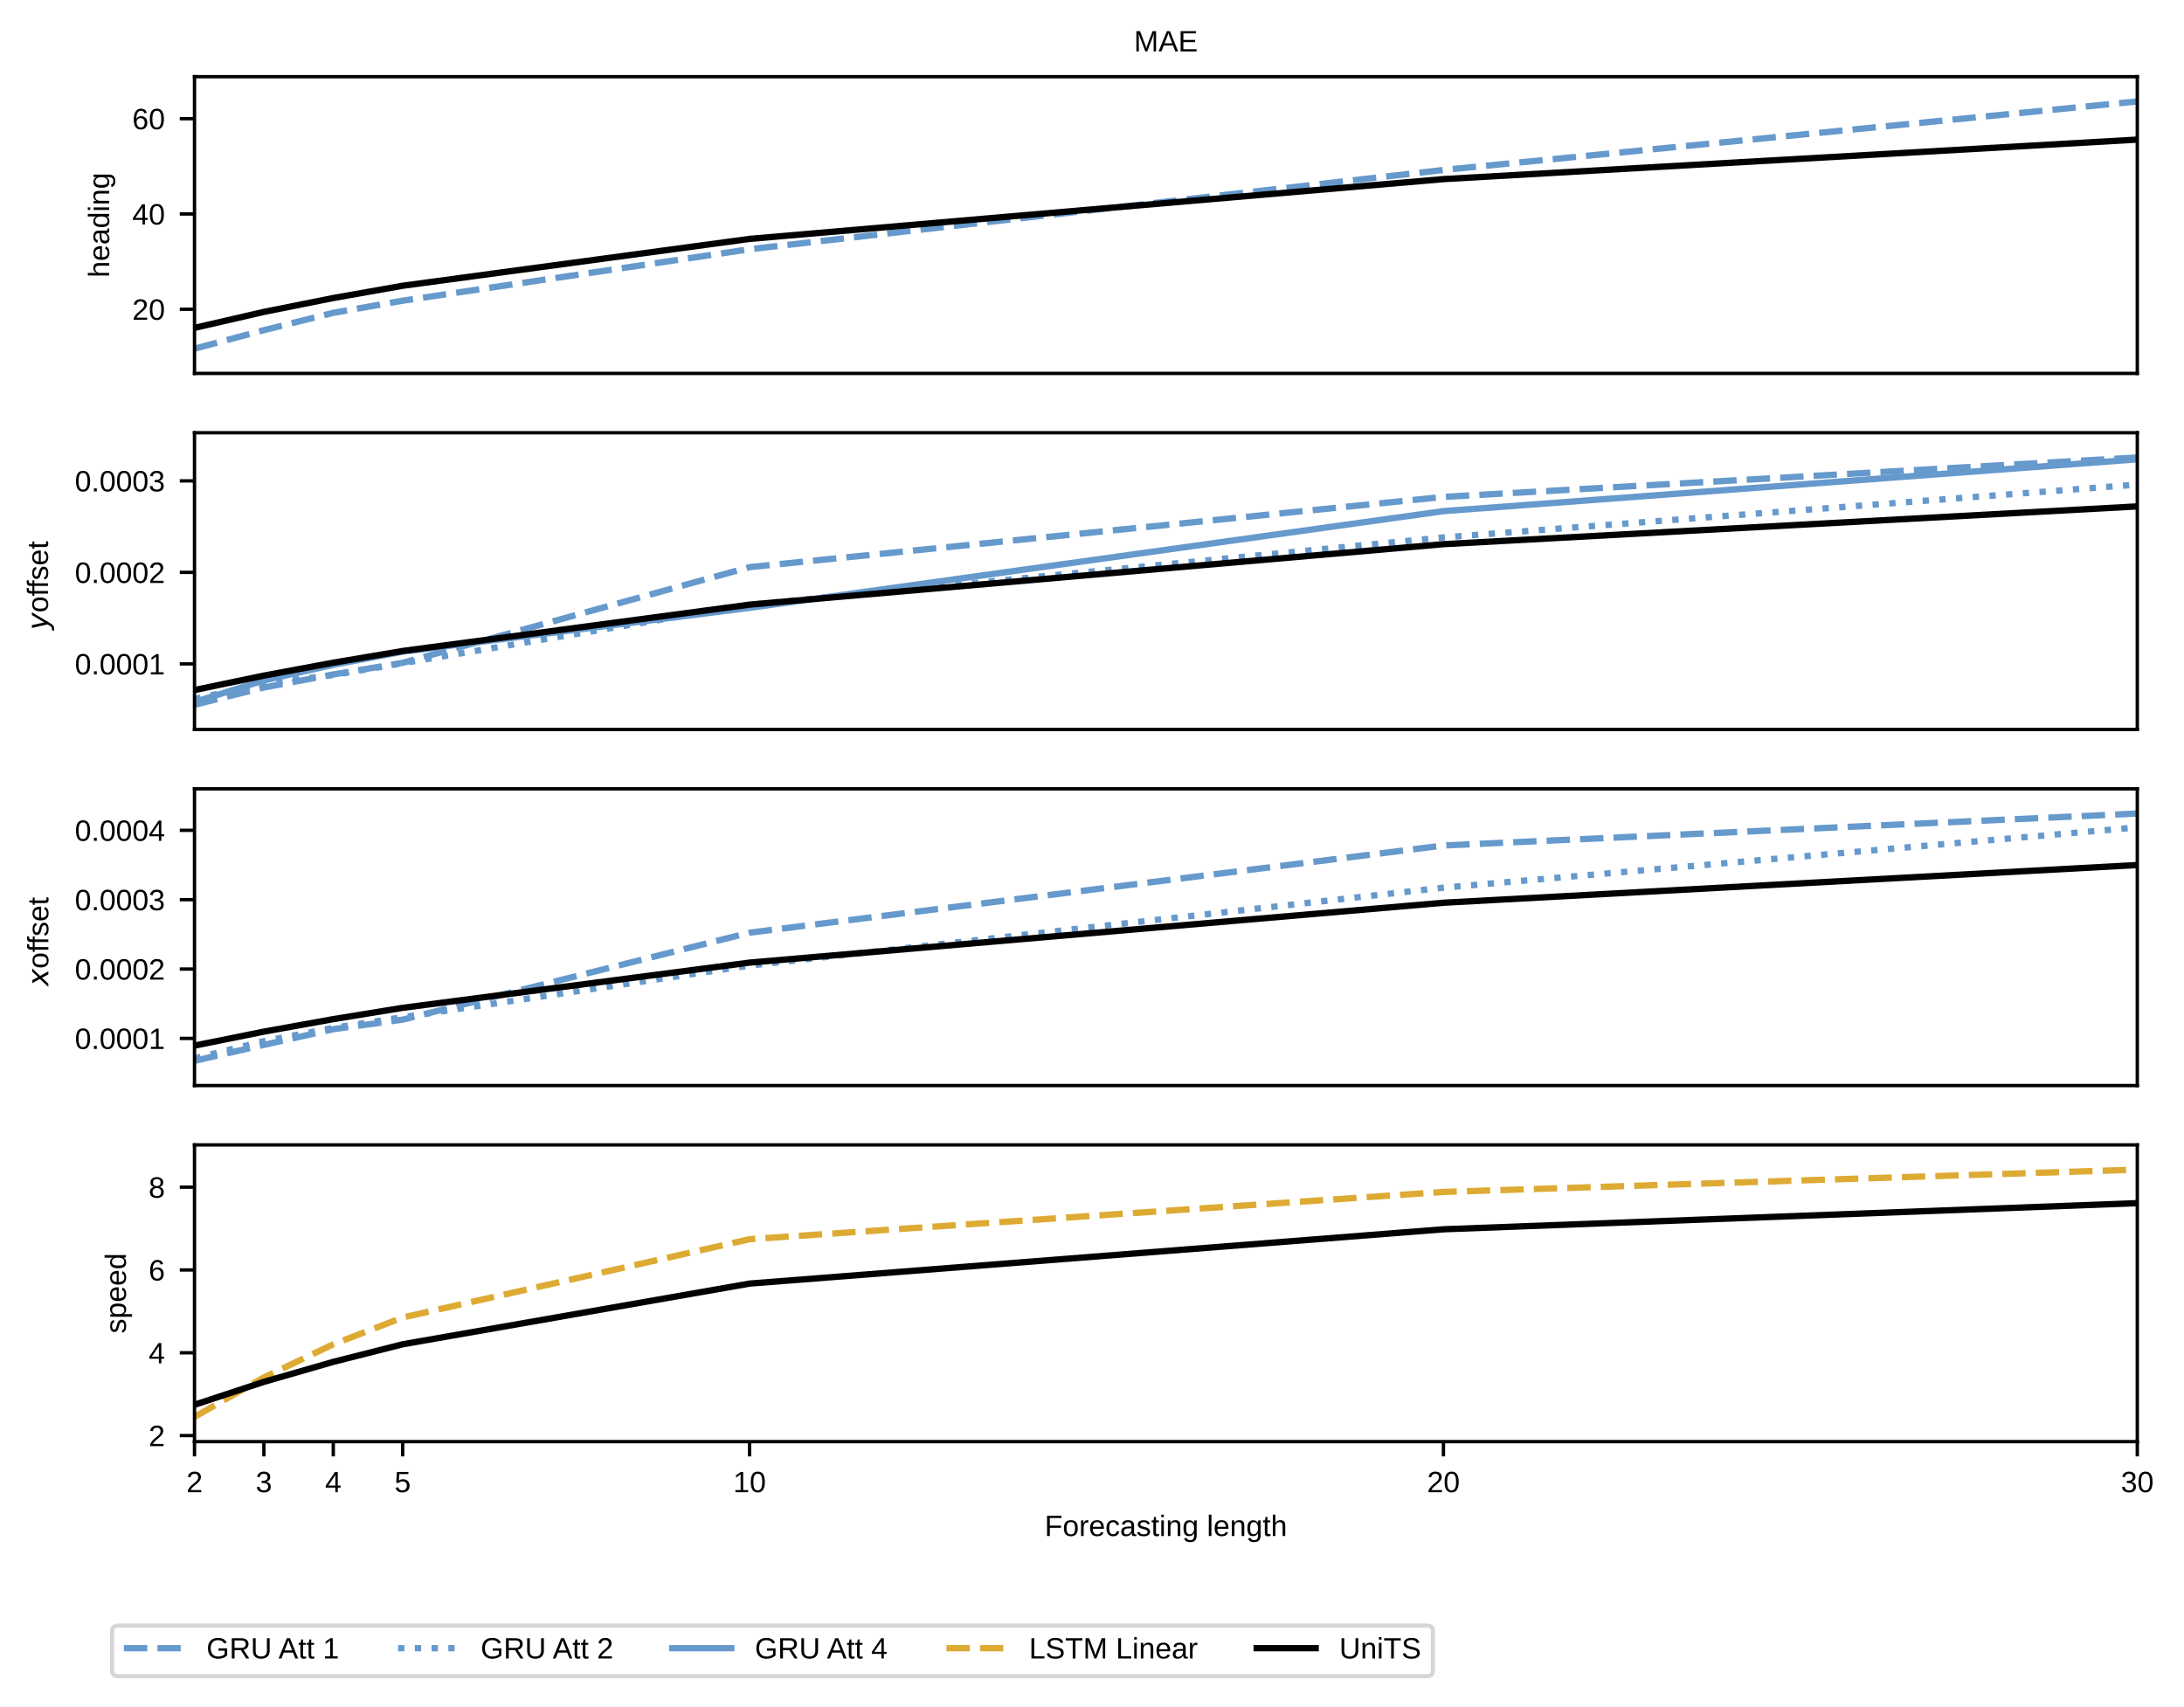
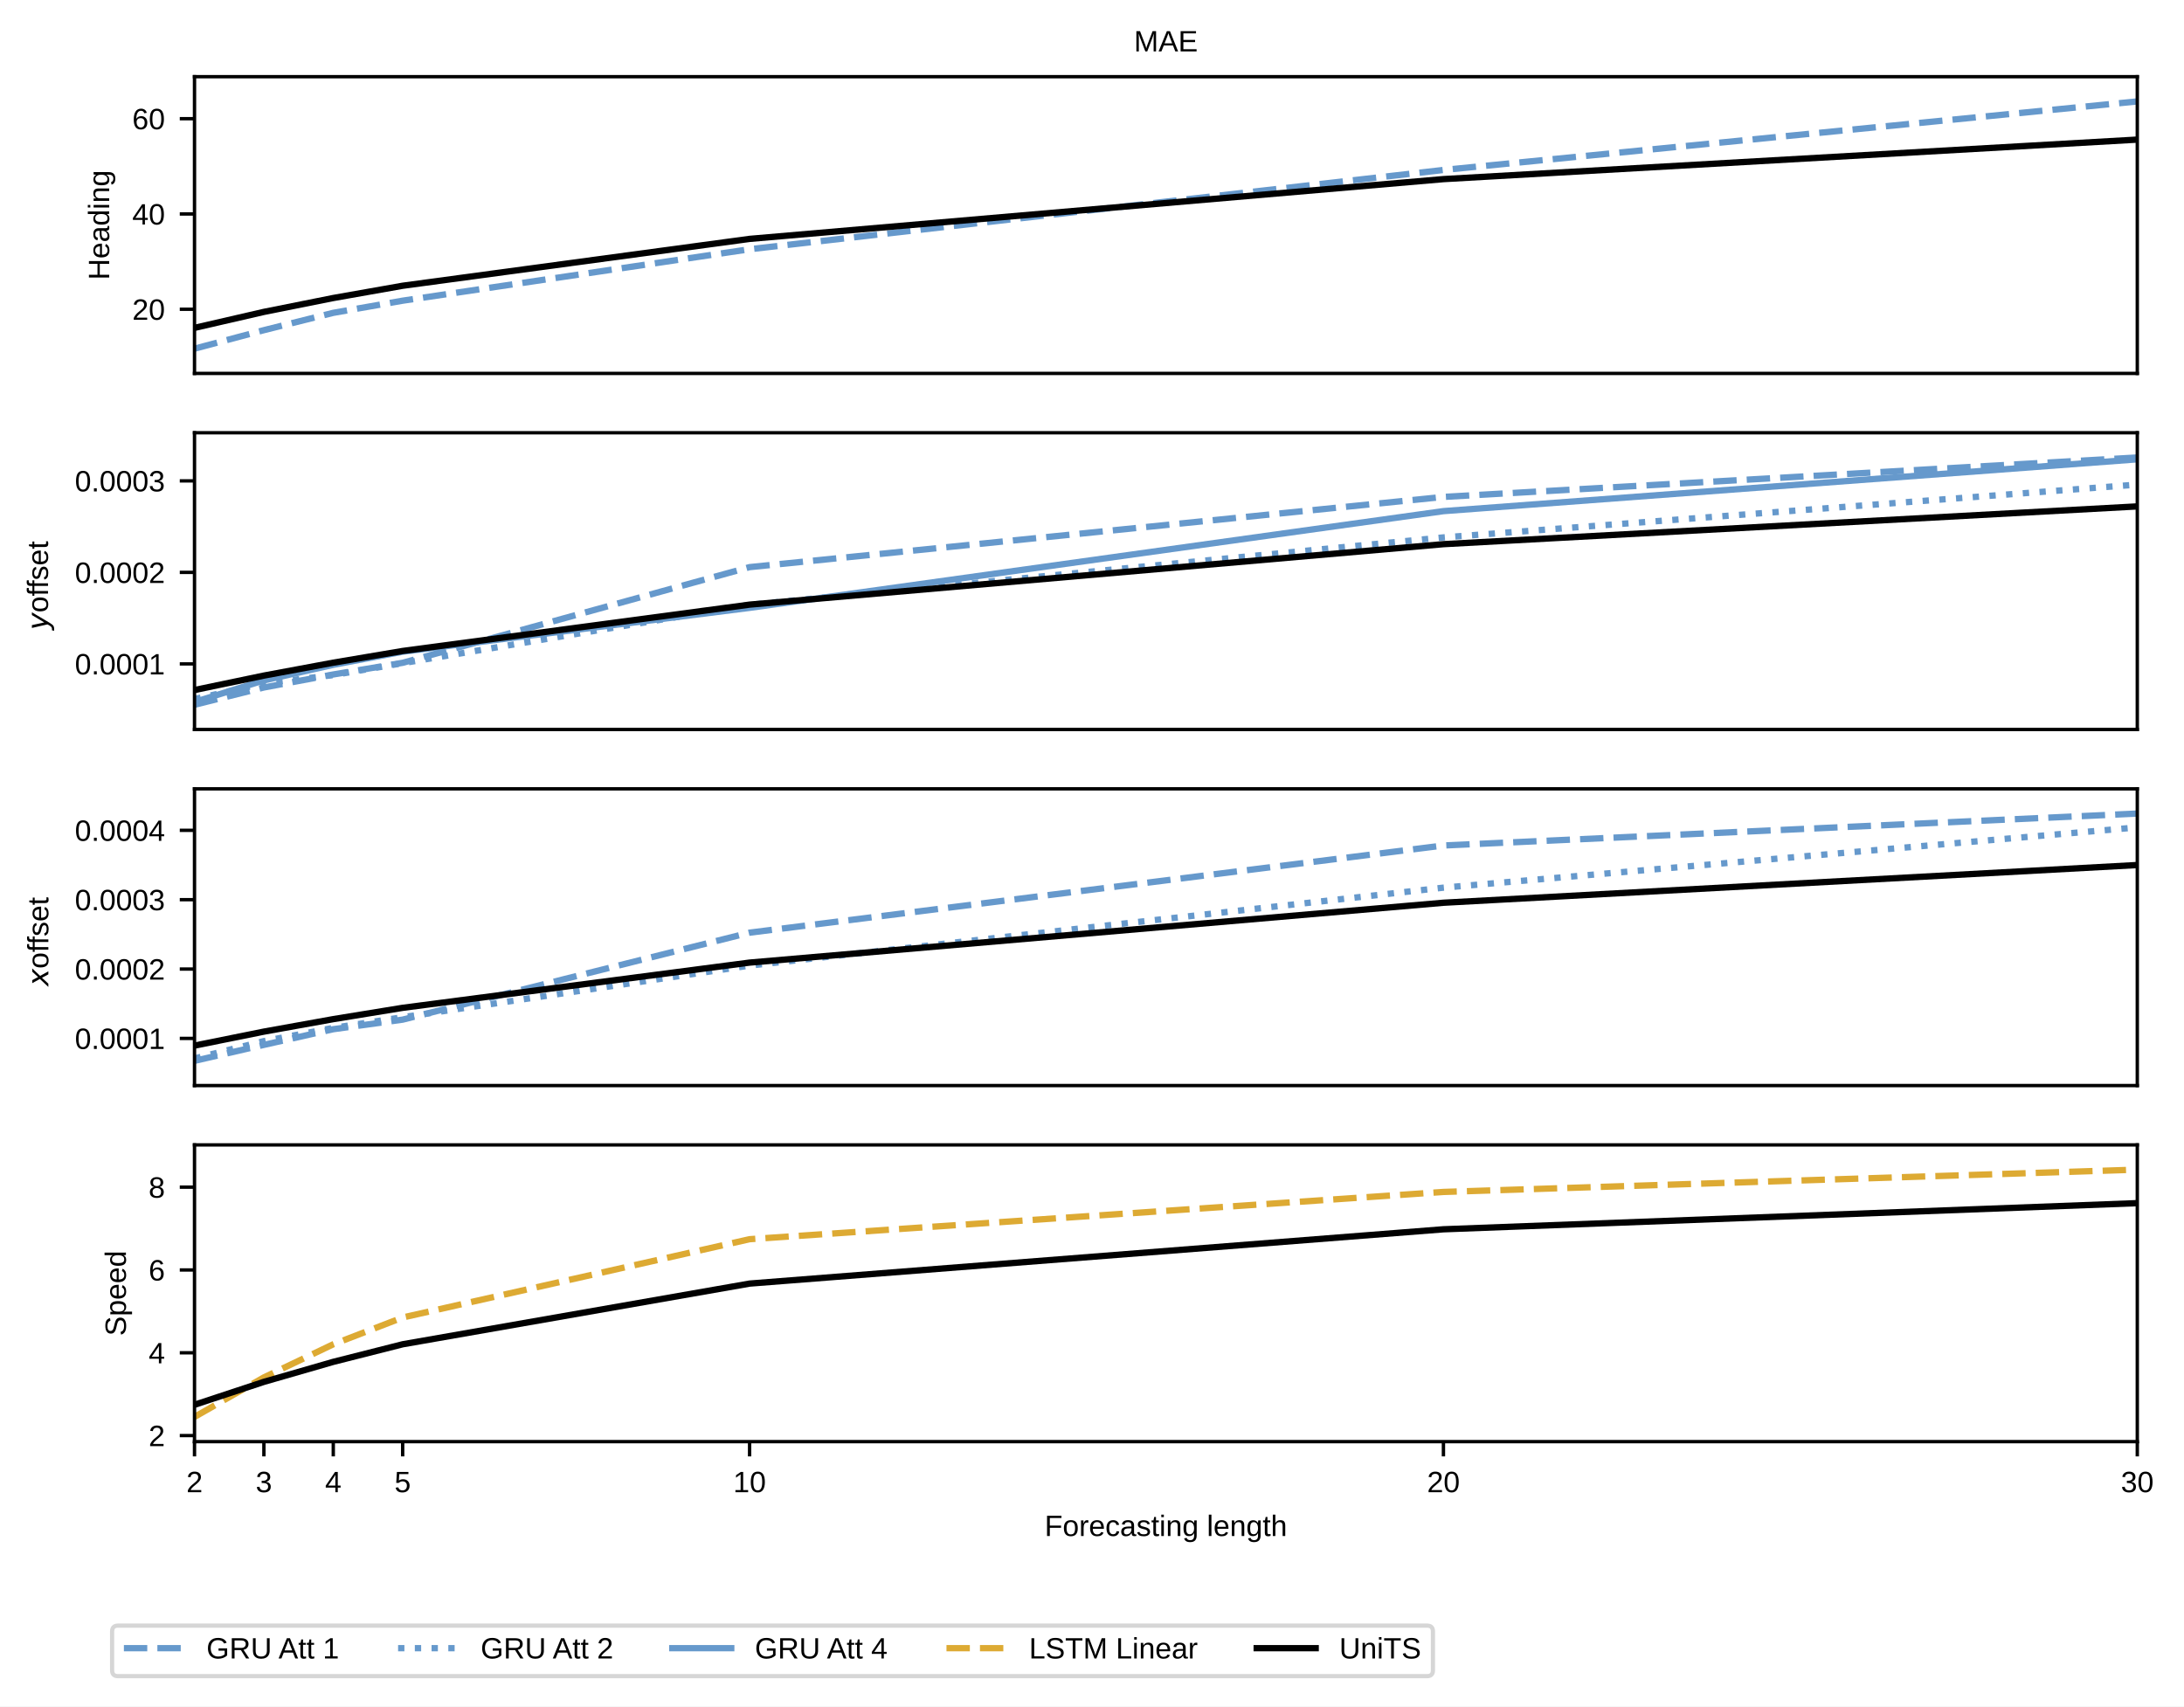
<svg xmlns="http://www.w3.org/2000/svg" xmlns:xlink="http://www.w3.org/1999/xlink" width="518.619pt" height="405.227pt" viewBox="0 0 518.619 405.227" version="1.1">
  <defs>
    <style type="text/css">*{stroke-linejoin: round; stroke-linecap: butt}</style>
  </defs>
  <g id="figure_1">
    <g id="patch_1">
      <path d="M -0 405.227  L 518.619 405.227  L 518.619 0  L -0 0  z " style="fill: #ffffff" />
    </g>
    <g id="axes_1">
      <g id="patch_2">
        <path d="M 46.188 88.673  L 507.527 88.673  L 507.527 18.21  L 46.188 18.21  z " style="fill: #ffffff" />
      </g>
      <g id="matplotlib.axis_1" />
      <g id="matplotlib.axis_2">
        <g id="ytick_1">
          <g id="line2d_1">
            <defs>
-               <path id="m8c4354b532" d="M 0 0  L -3.5 0  " style="stroke: #000000; stroke-width: 0.8" />
+               <path id="m879e4ec150" d="M 0 0  L -3.5 0  " style="stroke: #000000; stroke-width: 0.8" />
            </defs>
            <g>
-               <use xlink:href="#m8c4354b532" x="46.188" y="73.44" style="stroke: #000000; stroke-width: 0.8" />
+               <use xlink:href="#m879e4ec150" x="46.188" y="73.44" style="stroke: #000000; stroke-width: 0.8" />
            </g>
          </g>
          <g id="text_1">
            <text style="font: 7px 'Arial'; text-anchor: end" x="39.188" y="75.945" transform="rotate(-0 39.18797 75.94533)">20</text>
          </g>
        </g>
        <g id="ytick_2">
          <g id="line2d_2">
            <g>
-               <use xlink:href="#m8c4354b532" x="46.188" y="50.815" style="stroke: #000000; stroke-width: 0.8" />
+               <use xlink:href="#m879e4ec150" x="46.188" y="50.815" style="stroke: #000000; stroke-width: 0.8" />
            </g>
          </g>
          <g id="text_2">
            <text style="font: 7px 'Arial'; text-anchor: end" x="39.188" y="53.32" transform="rotate(-0 39.18797 53.32047)">40</text>
          </g>
        </g>
        <g id="ytick_3">
          <g id="line2d_3">
            <g>
-               <use xlink:href="#m8c4354b532" x="46.188" y="28.19" style="stroke: #000000; stroke-width: 0.8" />
+               <use xlink:href="#m879e4ec150" x="46.188" y="28.19" style="stroke: #000000; stroke-width: 0.8" />
            </g>
          </g>
          <g id="text_3">
            <text style="font: 7px 'Arial'; text-anchor: end" x="39.188" y="30.696" transform="rotate(-0 39.18797 30.69561)">60</text>
          </g>
        </g>
        <g id="text_4">
-           <text style="font: 7px 'Arial'; text-anchor: middle" x="25.929" y="53.442" transform="rotate(-90 25.92938 53.44172)">heading</text>
+           <text style="font: 7px 'Arial'; text-anchor: middle" x="25.929" y="53.442" transform="rotate(-90 25.92938 53.44172)">Heading</text>
        </g>
      </g>
      <g id="line2d_4">
-         <path d="M 46.188 82.801  L 62.664 78.403  L 79.141 74.287  L 95.617 71.401  L 177.999 59.185  L 342.763 40.36  L 507.527 24.082  " clip-path="url(#p1688e86ddf)" style="fill: none; stroke-dasharray: 5.55,2.4; stroke-dashoffset: 0; stroke: #6699cc; stroke-width: 1.5" />
+         <path d="M 46.188 82.801  L 62.664 78.403  L 79.141 74.287  L 95.617 71.401  L 177.999 59.185  L 342.763 40.36  L 507.527 24.082  " clip-path="url(#p9da68361b6)" style="fill: none; stroke-dasharray: 5.55,2.4; stroke-dashoffset: 0; stroke: #6699cc; stroke-width: 1.5" />
      </g>
      <g id="line2d_5">
-         <path d="M 46.188 77.857  L 62.664 74.063  L 79.141 70.768  L 95.617 67.856  L 177.999 56.728  L 342.763 42.533  L 507.527 33.151  " clip-path="url(#p1688e86ddf)" style="fill: none; stroke: #000000; stroke-width: 1.5; stroke-linecap: square" />
+         <path d="M 46.188 77.857  L 62.664 74.063  L 79.141 70.768  L 95.617 67.856  L 177.999 56.728  L 342.763 42.533  L 507.527 33.151  " clip-path="url(#p9da68361b6)" style="fill: none; stroke: #000000; stroke-width: 1.5; stroke-linecap: square" />
      </g>
      <g id="patch_3">
        <path d="M 46.188 88.673  L 46.188 18.21  " style="fill: none; stroke: #000000; stroke-width: 0.8; stroke-linejoin: miter; stroke-linecap: square" />
      </g>
      <g id="patch_4">
        <path d="M 507.527 88.673  L 507.527 18.21  " style="fill: none; stroke: #000000; stroke-width: 0.8; stroke-linejoin: miter; stroke-linecap: square" />
      </g>
      <g id="patch_5">
        <path d="M 46.188 88.673  L 507.527 88.673  " style="fill: none; stroke: #000000; stroke-width: 0.8; stroke-linejoin: miter; stroke-linecap: square" />
      </g>
      <g id="patch_6">
        <path d="M 46.188 18.21  L 507.527 18.21  " style="fill: none; stroke: #000000; stroke-width: 0.8; stroke-linejoin: miter; stroke-linecap: square" />
      </g>
      <g id="text_5">
        <text style="font: 7px 'Arial'; text-anchor: middle" x="276.857" y="12.21" transform="rotate(-0 276.8573 12.21047)">MAE</text>
      </g>
    </g>
    <g id="axes_2">
      <g id="patch_7">
        <path d="M 46.188 173.228  L 507.527 173.228  L 507.527 102.765  L 46.188 102.765  z " style="fill: #ffffff" />
      </g>
      <g id="matplotlib.axis_3" />
      <g id="matplotlib.axis_4">
        <g id="ytick_4">
          <g id="line2d_6">
            <g>
-               <use xlink:href="#m8c4354b532" x="46.188" y="157.654" style="stroke: #000000; stroke-width: 0.8" />
+               <use xlink:href="#m879e4ec150" x="46.188" y="157.654" style="stroke: #000000; stroke-width: 0.8" />
            </g>
          </g>
          <g id="text_6">
            <text style="font: 7px 'Arial'; text-anchor: end" x="39.188" y="160.159" transform="rotate(-0 39.18797 160.159)">0.0001</text>
          </g>
        </g>
        <g id="ytick_5">
          <g id="line2d_7">
            <g>
-               <use xlink:href="#m8c4354b532" x="46.188" y="135.923" style="stroke: #000000; stroke-width: 0.8" />
+               <use xlink:href="#m879e4ec150" x="46.188" y="135.923" style="stroke: #000000; stroke-width: 0.8" />
            </g>
          </g>
          <g id="text_7">
            <text style="font: 7px 'Arial'; text-anchor: end" x="39.188" y="138.429" transform="rotate(-0 39.18797 138.4286)">0.0002</text>
          </g>
        </g>
        <g id="ytick_6">
          <g id="line2d_8">
            <g>
-               <use xlink:href="#m8c4354b532" x="46.188" y="114.193" style="stroke: #000000; stroke-width: 0.8" />
+               <use xlink:href="#m879e4ec150" x="46.188" y="114.193" style="stroke: #000000; stroke-width: 0.8" />
            </g>
          </g>
          <g id="text_8">
            <text style="font: 7px 'Arial'; text-anchor: end" x="39.188" y="116.698" transform="rotate(-0 39.18797 116.6981)">0.0003</text>
          </g>
        </g>
        <g id="text_9">
          <g transform="translate(12.31 149.6167) rotate(-90)">
            <text>
              <tspan style="font: oblique 7px 'DejaVu Sans'" x="0" y="-0.906">y</tspan>
              <tspan style="font: 7px 'Arial'" x="4.143 6.087 9.98 11.925 13.87 17.37 21.263" y="-0.906"> offset</tspan>
            </text>
          </g>
        </g>
      </g>
      <g id="line2d_9">
-         <path d="M 46.188 167.356  L 62.664 163.254  L 79.141 160.16  L 95.617 157.391  L 177.999 134.675  L 342.763 118  L 507.527 108.637  " clip-path="url(#p7942bc324d)" style="fill: none; stroke-dasharray: 5.55,2.4; stroke-dashoffset: 0; stroke: #6699cc; stroke-width: 1.5" />
+         <path d="M 46.188 167.356  L 62.664 163.254  L 79.141 160.16  L 95.617 157.391  L 177.999 134.675  L 342.763 118  L 507.527 108.637  " clip-path="url(#pb888bb703a)" style="fill: none; stroke-dasharray: 5.55,2.4; stroke-dashoffset: 0; stroke: #6699cc; stroke-width: 1.5" />
      </g>
      <g id="line2d_10">
-         <path d="M 46.188 165.999  L 62.664 162.294  L 79.141 160.307  L 95.617 157.479  L 177.999 143.617  L 342.763 127.614  L 507.527 115.074  " clip-path="url(#p7942bc324d)" style="fill: none; stroke-dasharray: 1.5,2.475; stroke-dashoffset: 0; stroke: #6699cc; stroke-width: 1.5" />
+         <path d="M 46.188 165.999  L 62.664 162.294  L 79.141 160.307  L 95.617 157.479  L 177.999 143.617  L 342.763 127.614  L 507.527 115.074  " clip-path="url(#pb888bb703a)" style="fill: none; stroke-dasharray: 1.5,2.475; stroke-dashoffset: 0; stroke: #6699cc; stroke-width: 1.5" />
      </g>
      <g id="line2d_11">
-         <path d="M 46.188 166.697  L 62.664 161.567  L 79.141 157.872  L 95.617 154.75  L 177.999 144.341  L 342.763 121.375  L 507.527 109.074  " clip-path="url(#p7942bc324d)" style="fill: none; stroke: #6699cc; stroke-width: 1.5; stroke-linecap: square" />
+         <path d="M 46.188 166.697  L 62.664 161.567  L 79.141 157.872  L 95.617 154.75  L 177.999 144.341  L 342.763 121.375  L 507.527 109.074  " clip-path="url(#pb888bb703a)" style="fill: none; stroke: #6699cc; stroke-width: 1.5; stroke-linecap: square" />
      </g>
      <g id="line2d_12">
-         <path d="M 46.188 163.86  L 62.664 160.428  L 79.141 157.363  L 95.617 154.586  L 177.999 143.576  L 342.763 129.22  L 507.527 120.252  " clip-path="url(#p7942bc324d)" style="fill: none; stroke: #000000; stroke-width: 1.5; stroke-linecap: square" />
+         <path d="M 46.188 163.86  L 62.664 160.428  L 79.141 157.363  L 95.617 154.586  L 177.999 143.576  L 342.763 129.22  L 507.527 120.252  " clip-path="url(#pb888bb703a)" style="fill: none; stroke: #000000; stroke-width: 1.5; stroke-linecap: square" />
      </g>
      <g id="patch_8">
        <path d="M 46.188 173.228  L 46.188 102.765  " style="fill: none; stroke: #000000; stroke-width: 0.8; stroke-linejoin: miter; stroke-linecap: square" />
      </g>
      <g id="patch_9">
        <path d="M 507.527 173.228  L 507.527 102.765  " style="fill: none; stroke: #000000; stroke-width: 0.8; stroke-linejoin: miter; stroke-linecap: square" />
      </g>
      <g id="patch_10">
        <path d="M 46.188 173.228  L 507.527 173.228  " style="fill: none; stroke: #000000; stroke-width: 0.8; stroke-linejoin: miter; stroke-linecap: square" />
      </g>
      <g id="patch_11">
        <path d="M 46.188 102.765  L 507.527 102.765  " style="fill: none; stroke: #000000; stroke-width: 0.8; stroke-linejoin: miter; stroke-linecap: square" />
      </g>
    </g>
    <g id="axes_3">
      <g id="patch_12">
        <path d="M 46.188 257.783  L 507.527 257.783  L 507.527 187.321  L 46.188 187.321  z " style="fill: #ffffff" />
      </g>
      <g id="matplotlib.axis_5" />
      <g id="matplotlib.axis_6">
        <g id="ytick_7">
          <g id="line2d_13">
            <g>
-               <use xlink:href="#m8c4354b532" x="46.188" y="246.591" style="stroke: #000000; stroke-width: 0.8" />
+               <use xlink:href="#m879e4ec150" x="46.188" y="246.591" style="stroke: #000000; stroke-width: 0.8" />
            </g>
          </g>
          <g id="text_10">
            <text style="font: 7px 'Arial'; text-anchor: end" x="39.188" y="249.096" transform="rotate(-0 39.18797 249.0959)">0.0001</text>
          </g>
        </g>
        <g id="ytick_8">
          <g id="line2d_14">
            <g>
-               <use xlink:href="#m8c4354b532" x="46.188" y="230.119" style="stroke: #000000; stroke-width: 0.8" />
+               <use xlink:href="#m879e4ec150" x="46.188" y="230.119" style="stroke: #000000; stroke-width: 0.8" />
            </g>
          </g>
          <g id="text_11">
            <text style="font: 7px 'Arial'; text-anchor: end" x="39.188" y="232.624" transform="rotate(-0 39.18797 232.6241)">0.0002</text>
          </g>
        </g>
        <g id="ytick_9">
          <g id="line2d_15">
            <g>
-               <use xlink:href="#m8c4354b532" x="46.188" y="213.647" style="stroke: #000000; stroke-width: 0.8" />
+               <use xlink:href="#m879e4ec150" x="46.188" y="213.647" style="stroke: #000000; stroke-width: 0.8" />
            </g>
          </g>
          <g id="text_12">
            <text style="font: 7px 'Arial'; text-anchor: end" x="39.188" y="216.152" transform="rotate(-0 39.18797 216.1524)">0.0003</text>
          </g>
        </g>
        <g id="ytick_10">
          <g id="line2d_16">
            <g>
-               <use xlink:href="#m8c4354b532" x="46.188" y="197.175" style="stroke: #000000; stroke-width: 0.8" />
+               <use xlink:href="#m879e4ec150" x="46.188" y="197.175" style="stroke: #000000; stroke-width: 0.8" />
            </g>
          </g>
          <g id="text_13">
            <text style="font: 7px 'Arial'; text-anchor: end" x="39.188" y="199.681" transform="rotate(-0 39.18797 199.6807)">0.0004</text>
          </g>
        </g>
        <g id="text_14">
          <g transform="translate(12.38875 234.1718) rotate(-90)">
            <text>
              <tspan style="font: oblique 7px 'DejaVu Sans'" x="0" y="-0.906">x</tspan>
              <tspan style="font: 7px 'Arial'" x="4.143 6.087 9.98 11.925 13.87 17.37 21.263" y="-0.906"> offset</tspan>
            </text>
          </g>
        </g>
      </g>
      <g id="line2d_17">
-         <path d="M 46.188 251.911  L 62.664 248.12  L 79.141 244.399  L 95.617 242.128  L 177.999 221.474  L 342.763 200.776  L 507.527 193.192  " clip-path="url(#pdb9935456c)" style="fill: none; stroke-dasharray: 5.55,2.4; stroke-dashoffset: 0; stroke: #6699cc; stroke-width: 1.5" />
+         <path d="M 46.188 251.911  L 62.664 248.12  L 79.141 244.399  L 95.617 242.128  L 177.999 221.474  L 342.763 200.776  L 507.527 193.192  " clip-path="url(#pc5f0724908)" style="fill: none; stroke-dasharray: 5.55,2.4; stroke-dashoffset: 0; stroke: #6699cc; stroke-width: 1.5" />
      </g>
      <g id="line2d_18">
-         <path d="M 46.188 251.343  L 62.664 247.228  L 79.141 244.09  L 95.617 241.554  L 177.999 229.296  L 342.763 210.786  L 507.527 196.474  " clip-path="url(#pdb9935456c)" style="fill: none; stroke-dasharray: 1.5,2.475; stroke-dashoffset: 0; stroke: #6699cc; stroke-width: 1.5" />
+         <path d="M 46.188 251.343  L 62.664 247.228  L 79.141 244.09  L 95.617 241.554  L 177.999 229.296  L 342.763 210.786  L 507.527 196.474  " clip-path="url(#pc5f0724908)" style="fill: none; stroke-dasharray: 1.5,2.475; stroke-dashoffset: 0; stroke: #6699cc; stroke-width: 1.5" />
      </g>
      <g id="line2d_19">
-         <path d="M 46.188 248.294  L 62.664 244.973  L 79.141 242.009  L 95.617 239.323  L 177.999 228.583  L 342.763 214.369  L 507.527 205.413  " clip-path="url(#pdb9935456c)" style="fill: none; stroke: #000000; stroke-width: 1.5; stroke-linecap: square" />
+         <path d="M 46.188 248.294  L 62.664 244.973  L 79.141 242.009  L 95.617 239.323  L 177.999 228.583  L 342.763 214.369  L 507.527 205.413  " clip-path="url(#pc5f0724908)" style="fill: none; stroke: #000000; stroke-width: 1.5; stroke-linecap: square" />
      </g>
      <g id="patch_13">
        <path d="M 46.188 257.783  L 46.188 187.321  " style="fill: none; stroke: #000000; stroke-width: 0.8; stroke-linejoin: miter; stroke-linecap: square" />
      </g>
      <g id="patch_14">
        <path d="M 507.527 257.783  L 507.527 187.321  " style="fill: none; stroke: #000000; stroke-width: 0.8; stroke-linejoin: miter; stroke-linecap: square" />
      </g>
      <g id="patch_15">
        <path d="M 46.188 257.783  L 507.527 257.783  " style="fill: none; stroke: #000000; stroke-width: 0.8; stroke-linejoin: miter; stroke-linecap: square" />
      </g>
      <g id="patch_16">
        <path d="M 46.188 187.321  L 507.527 187.321  " style="fill: none; stroke: #000000; stroke-width: 0.8; stroke-linejoin: miter; stroke-linecap: square" />
      </g>
    </g>
    <g id="axes_4">
      <g id="patch_17">
        <path d="M 46.188 342.338  L 507.527 342.338  L 507.527 271.876  L 46.188 271.876  z " style="fill: #ffffff" />
      </g>
      <g id="matplotlib.axis_7">
        <g id="xtick_1">
          <g id="line2d_20">
            <defs>
-               <path id="m0cf5434be7" d="M 0 0  L 0 3.5  " style="stroke: #000000; stroke-width: 0.8" />
+               <path id="m35152ad49a" d="M 0 0  L 0 3.5  " style="stroke: #000000; stroke-width: 0.8" />
            </defs>
            <g>
-               <use xlink:href="#m0cf5434be7" x="46.188" y="342.338" style="stroke: #000000; stroke-width: 0.8" />
+               <use xlink:href="#m35152ad49a" x="46.188" y="342.338" style="stroke: #000000; stroke-width: 0.8" />
            </g>
          </g>
          <g id="text_15">
            <text style="font: 7px 'Arial'; text-anchor: middle" x="46.188" y="354.348" transform="rotate(-0 46.18797 354.3485)">2</text>
          </g>
        </g>
        <g id="xtick_2">
          <g id="line2d_21">
            <g>
-               <use xlink:href="#m0cf5434be7" x="62.664" y="342.338" style="stroke: #000000; stroke-width: 0.8" />
+               <use xlink:href="#m35152ad49a" x="62.664" y="342.338" style="stroke: #000000; stroke-width: 0.8" />
            </g>
          </g>
          <g id="text_16">
            <text style="font: 7px 'Arial'; text-anchor: middle" x="62.664" y="354.348" transform="rotate(-0 62.66435 354.3485)">3</text>
          </g>
        </g>
        <g id="xtick_3">
          <g id="line2d_22">
            <g>
-               <use xlink:href="#m0cf5434be7" x="79.141" y="342.338" style="stroke: #000000; stroke-width: 0.8" />
+               <use xlink:href="#m35152ad49a" x="79.141" y="342.338" style="stroke: #000000; stroke-width: 0.8" />
            </g>
          </g>
          <g id="text_17">
            <text style="font: 7px 'Arial'; text-anchor: middle" x="79.141" y="354.348" transform="rotate(-0 79.14073 354.3485)">4</text>
          </g>
        </g>
        <g id="xtick_4">
          <g id="line2d_23">
            <g>
-               <use xlink:href="#m0cf5434be7" x="95.617" y="342.338" style="stroke: #000000; stroke-width: 0.8" />
+               <use xlink:href="#m35152ad49a" x="95.617" y="342.338" style="stroke: #000000; stroke-width: 0.8" />
            </g>
          </g>
          <g id="text_18">
            <text style="font: 7px 'Arial'; text-anchor: middle" x="95.617" y="354.348" transform="rotate(-0 95.6171 354.3485)">5</text>
          </g>
        </g>
        <g id="xtick_5">
          <g id="line2d_24">
            <g>
-               <use xlink:href="#m0cf5434be7" x="177.999" y="342.338" style="stroke: #000000; stroke-width: 0.8" />
+               <use xlink:href="#m35152ad49a" x="177.999" y="342.338" style="stroke: #000000; stroke-width: 0.8" />
            </g>
          </g>
          <g id="text_19">
            <text style="font: 7px 'Arial'; text-anchor: middle" x="177.999" y="354.348" transform="rotate(-0 177.999 354.3485)">10</text>
          </g>
        </g>
        <g id="xtick_6">
          <g id="line2d_25">
            <g>
-               <use xlink:href="#m0cf5434be7" x="342.763" y="342.338" style="stroke: #000000; stroke-width: 0.8" />
+               <use xlink:href="#m35152ad49a" x="342.763" y="342.338" style="stroke: #000000; stroke-width: 0.8" />
            </g>
          </g>
          <g id="text_20">
            <text style="font: 7px 'Arial'; text-anchor: middle" x="342.763" y="354.348" transform="rotate(-0 342.7628 354.3485)">20</text>
          </g>
        </g>
        <g id="xtick_7">
          <g id="line2d_26">
            <g>
-               <use xlink:href="#m0cf5434be7" x="507.527" y="342.338" style="stroke: #000000; stroke-width: 0.8" />
+               <use xlink:href="#m35152ad49a" x="507.527" y="342.338" style="stroke: #000000; stroke-width: 0.8" />
            </g>
          </g>
          <g id="text_21">
            <text style="font: 7px 'Arial'; text-anchor: middle" x="507.527" y="354.348" transform="rotate(-0 507.5266 354.3485)">30</text>
          </g>
        </g>
        <g id="text_22">
          <text style="font: 7px 'Arial'; text-anchor: middle" x="276.857" y="364.75" transform="rotate(-0 276.8573 364.7502)">Forecasting length</text>
        </g>
      </g>
      <g id="matplotlib.axis_8">
        <g id="ytick_11">
          <g id="line2d_27">
            <g>
-               <use xlink:href="#m8c4354b532" x="46.188" y="340.898" style="stroke: #000000; stroke-width: 0.8" />
+               <use xlink:href="#m879e4ec150" x="46.188" y="340.898" style="stroke: #000000; stroke-width: 0.8" />
            </g>
          </g>
          <g id="text_23">
            <text style="font: 7px 'Arial'; text-anchor: end" x="39.188" y="343.403" transform="rotate(-0 39.18797 343.403)">2</text>
          </g>
        </g>
        <g id="ytick_12">
          <g id="line2d_28">
            <g>
-               <use xlink:href="#m8c4354b532" x="46.188" y="321.236" style="stroke: #000000; stroke-width: 0.8" />
+               <use xlink:href="#m879e4ec150" x="46.188" y="321.236" style="stroke: #000000; stroke-width: 0.8" />
            </g>
          </g>
          <g id="text_24">
            <text style="font: 7px 'Arial'; text-anchor: end" x="39.188" y="323.741" transform="rotate(-0 39.18797 323.741)">4</text>
          </g>
        </g>
        <g id="ytick_13">
          <g id="line2d_29">
            <g>
-               <use xlink:href="#m8c4354b532" x="46.188" y="301.574" style="stroke: #000000; stroke-width: 0.8" />
+               <use xlink:href="#m879e4ec150" x="46.188" y="301.574" style="stroke: #000000; stroke-width: 0.8" />
            </g>
          </g>
          <g id="text_25">
            <text style="font: 7px 'Arial'; text-anchor: end" x="39.188" y="304.079" transform="rotate(-0 39.18797 304.079)">6</text>
          </g>
        </g>
        <g id="ytick_14">
          <g id="line2d_30">
            <g>
-               <use xlink:href="#m8c4354b532" x="46.188" y="281.912" style="stroke: #000000; stroke-width: 0.8" />
+               <use xlink:href="#m879e4ec150" x="46.188" y="281.912" style="stroke: #000000; stroke-width: 0.8" />
            </g>
          </g>
          <g id="text_26">
            <text style="font: 7px 'Arial'; text-anchor: end" x="39.188" y="284.417" transform="rotate(-0 39.18797 284.417)">8</text>
          </g>
        </g>
        <g id="text_27">
-           <text style="font: 7px 'Arial'; text-anchor: middle" x="29.904" y="307.107" transform="rotate(-90 29.90406 307.1068)">speed</text>
+           <text style="font: 7px 'Arial'; text-anchor: middle" x="29.904" y="307.107" transform="rotate(-90 29.90406 307.1068)">Speed</text>
        </g>
      </g>
      <g id="line2d_31">
-         <path d="M 46.188 336.466  L 62.664 327.085  L 79.141 319.217  L 95.617 312.86  L 177.999 294.266  L 342.763 283.045  L 507.527 277.747  " clip-path="url(#pa09bcaa391)" style="fill: none; stroke-dasharray: 5.55,2.4; stroke-dashoffset: 0; stroke: #ddaa33; stroke-width: 1.5" />
+         <path d="M 46.188 336.466  L 62.664 327.085  L 79.141 319.217  L 95.617 312.86  L 177.999 294.266  L 342.763 283.045  L 507.527 277.747  " clip-path="url(#pf82bd433d6)" style="fill: none; stroke-dasharray: 5.55,2.4; stroke-dashoffset: 0; stroke: #ddaa33; stroke-width: 1.5" />
      </g>
      <g id="line2d_32">
-         <path d="M 46.188 333.584  L 62.664 328.143  L 79.141 323.392  L 95.617 319.219  L 177.999 304.806  L 342.763 291.912  L 507.527 285.706  " clip-path="url(#pa09bcaa391)" style="fill: none; stroke: #000000; stroke-width: 1.5; stroke-linecap: square" />
+         <path d="M 46.188 333.584  L 62.664 328.143  L 79.141 323.392  L 95.617 319.219  L 177.999 304.806  L 342.763 291.912  L 507.527 285.706  " clip-path="url(#pf82bd433d6)" style="fill: none; stroke: #000000; stroke-width: 1.5; stroke-linecap: square" />
      </g>
      <g id="line2d_33">
-         <path d="M 13.235 348.21  " clip-path="url(#pa09bcaa391)" style="fill: none; stroke-dasharray: 5.55,2.4; stroke-dashoffset: 0; stroke: #6699cc; stroke-width: 1.5" />
+         <path d="M 13.235 348.21  " clip-path="url(#pf82bd433d6)" style="fill: none; stroke-dasharray: 5.55,2.4; stroke-dashoffset: 0; stroke: #6699cc; stroke-width: 1.5" />
      </g>
      <g id="line2d_34">
-         <path d="M 13.235 348.21  " clip-path="url(#pa09bcaa391)" style="fill: none; stroke-dasharray: 1.5,2.475; stroke-dashoffset: 0; stroke: #6699cc; stroke-width: 1.5" />
+         <path d="M 13.235 348.21  " clip-path="url(#pf82bd433d6)" style="fill: none; stroke-dasharray: 1.5,2.475; stroke-dashoffset: 0; stroke: #6699cc; stroke-width: 1.5" />
      </g>
      <g id="line2d_35">
-         <path d="M 13.235 348.21  " clip-path="url(#pa09bcaa391)" style="fill: none; stroke: #6699cc; stroke-width: 1.5; stroke-linecap: square" />
+         <path d="M 13.235 348.21  " clip-path="url(#pf82bd433d6)" style="fill: none; stroke: #6699cc; stroke-width: 1.5; stroke-linecap: square" />
      </g>
      <g id="line2d_36">
-         <path d="M 13.235 348.21  " clip-path="url(#pa09bcaa391)" style="fill: none; stroke-dasharray: 5.55,2.4; stroke-dashoffset: 0; stroke: #ddaa33; stroke-width: 1.5" />
+         <path d="M 13.235 348.21  " clip-path="url(#pf82bd433d6)" style="fill: none; stroke-dasharray: 5.55,2.4; stroke-dashoffset: 0; stroke: #ddaa33; stroke-width: 1.5" />
      </g>
      <g id="line2d_37">
-         <path d="M 13.235 348.21  " clip-path="url(#pa09bcaa391)" style="fill: none; stroke: #000000; stroke-width: 1.5; stroke-linecap: square" />
+         <path d="M 13.235 348.21  " clip-path="url(#pf82bd433d6)" style="fill: none; stroke: #000000; stroke-width: 1.5; stroke-linecap: square" />
      </g>
      <g id="patch_18">
        <path d="M 46.188 342.338  L 46.188 271.876  " style="fill: none; stroke: #000000; stroke-width: 0.8; stroke-linejoin: miter; stroke-linecap: square" />
      </g>
      <g id="patch_19">
        <path d="M 507.527 342.338  L 507.527 271.876  " style="fill: none; stroke: #000000; stroke-width: 0.8; stroke-linejoin: miter; stroke-linecap: square" />
      </g>
      <g id="patch_20">
        <path d="M 46.188 342.338  L 507.527 342.338  " style="fill: none; stroke: #000000; stroke-width: 0.8; stroke-linejoin: miter; stroke-linecap: square" />
      </g>
      <g id="patch_21">
        <path d="M 46.188 271.876  L 507.527 271.876  " style="fill: none; stroke: #000000; stroke-width: 0.8; stroke-linejoin: miter; stroke-linecap: square" />
      </g>
      <g id="legend_1">
        <g id="patch_22">
          <path d="M 28.021 398.027  L 338.871 398.027  Q 340.271 398.027 340.271 396.627  L 340.271 387.425  Q 340.271 386.025 338.871 386.025  L 28.021 386.025  Q 26.621 386.025 26.621 387.425  L 26.621 396.627  Q 26.621 398.027 28.021 398.027  z " style="fill: #ffffff; opacity: 0.8; stroke: #cccccc; stroke-linejoin: miter" />
        </g>
        <g id="line2d_38">
          <path d="M 29.421 391.385  L 36.421 391.385  L 43.421 391.385  " style="fill: none; stroke-dasharray: 5.55,2.4; stroke-dashoffset: 0; stroke: #6699cc; stroke-width: 1.5" />
        </g>
        <g id="text_28">
          <text style="font: 7px 'Arial'; text-anchor: start" x="49.021" y="393.835" transform="rotate(-0 49.02104 393.8353)">GRU Att 1</text>
        </g>
        <g id="line2d_39">
          <path d="M 94.532 391.385  L 101.532 391.385  L 108.532 391.385  " style="fill: none; stroke-dasharray: 1.5,2.475; stroke-dashoffset: 0; stroke: #6699cc; stroke-width: 1.5" />
        </g>
        <g id="text_29">
          <text style="font: 7px 'Arial'; text-anchor: start" x="114.132" y="393.835" transform="rotate(-0 114.132 393.8353)">GRU Att 2</text>
        </g>
        <g id="line2d_40">
          <path d="M 159.643 391.385  L 166.643 391.385  L 173.643 391.385  " style="fill: none; stroke: #6699cc; stroke-width: 1.5; stroke-linecap: square" />
        </g>
        <g id="text_30">
          <text style="font: 7px 'Arial'; text-anchor: start" x="179.243" y="393.835" transform="rotate(-0 179.2429 393.8353)">GRU Att 4</text>
        </g>
        <g id="line2d_41">
          <path d="M 224.754 391.385  L 231.754 391.385  L 238.754 391.385  " style="fill: none; stroke-dasharray: 5.55,2.4; stroke-dashoffset: 0; stroke: #ddaa33; stroke-width: 1.5" />
        </g>
        <g id="text_31">
          <text style="font: 7px 'Arial'; text-anchor: start" x="244.354" y="393.835" transform="rotate(-0 244.3539 393.8353)">LSTM Linear</text>
        </g>
        <g id="line2d_42">
          <path d="M 298.423 391.385  L 305.423 391.385  L 312.423 391.385  " style="fill: none; stroke: #000000; stroke-width: 1.5; stroke-linecap: square" />
        </g>
        <g id="text_32">
          <text style="font: 7px 'Arial'; text-anchor: start" x="318.023" y="393.835" transform="rotate(-0 318.0234 393.8353)">UniTS</text>
        </g>
      </g>
    </g>
  </g>
  <defs>
-     <clipPath id="p1688e86ddf">
+     <clipPath id="p9da68361b6">
      <rect x="46.188" y="18.21" width="461.339" height="70.463" />
    </clipPath>
-     <clipPath id="p7942bc324d">
+     <clipPath id="pb888bb703a">
      <rect x="46.188" y="102.765" width="461.339" height="70.463" />
    </clipPath>
-     <clipPath id="pdb9935456c">
+     <clipPath id="pc5f0724908">
      <rect x="46.188" y="187.321" width="461.339" height="70.463" />
    </clipPath>
-     <clipPath id="pa09bcaa391">
+     <clipPath id="pf82bd433d6">
      <rect x="46.188" y="271.876" width="461.339" height="70.463" />
    </clipPath>
  </defs>
</svg>
